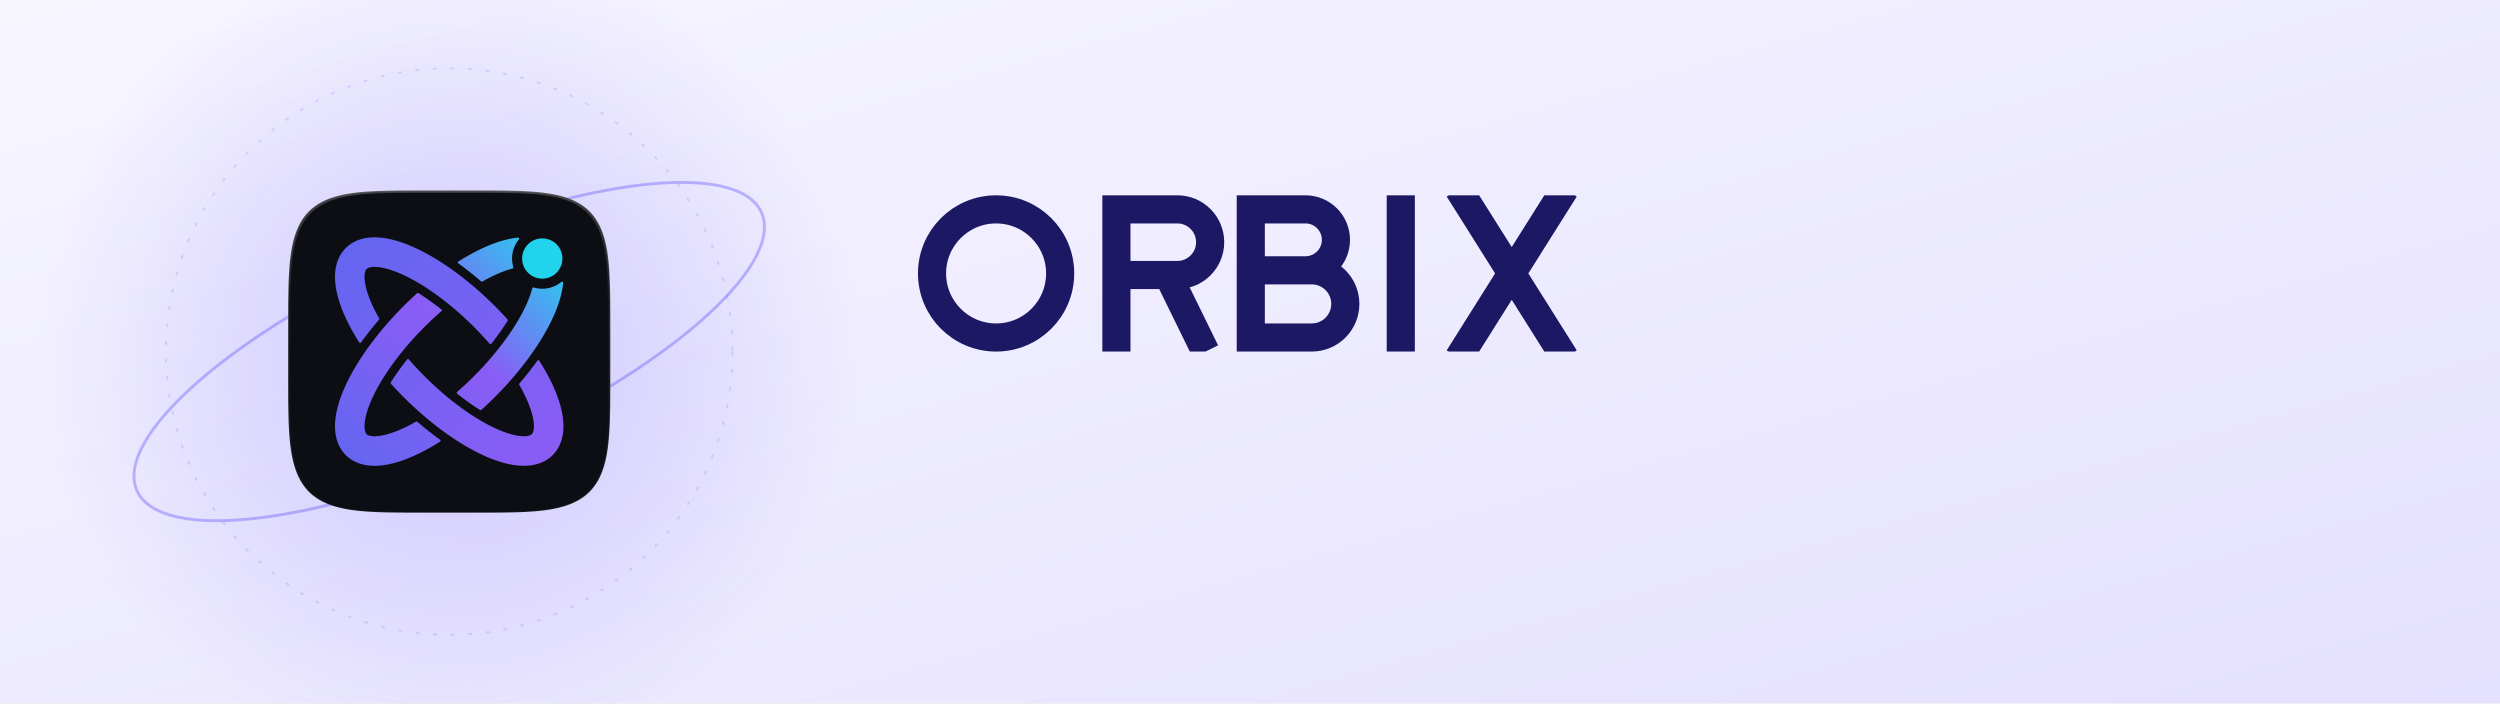
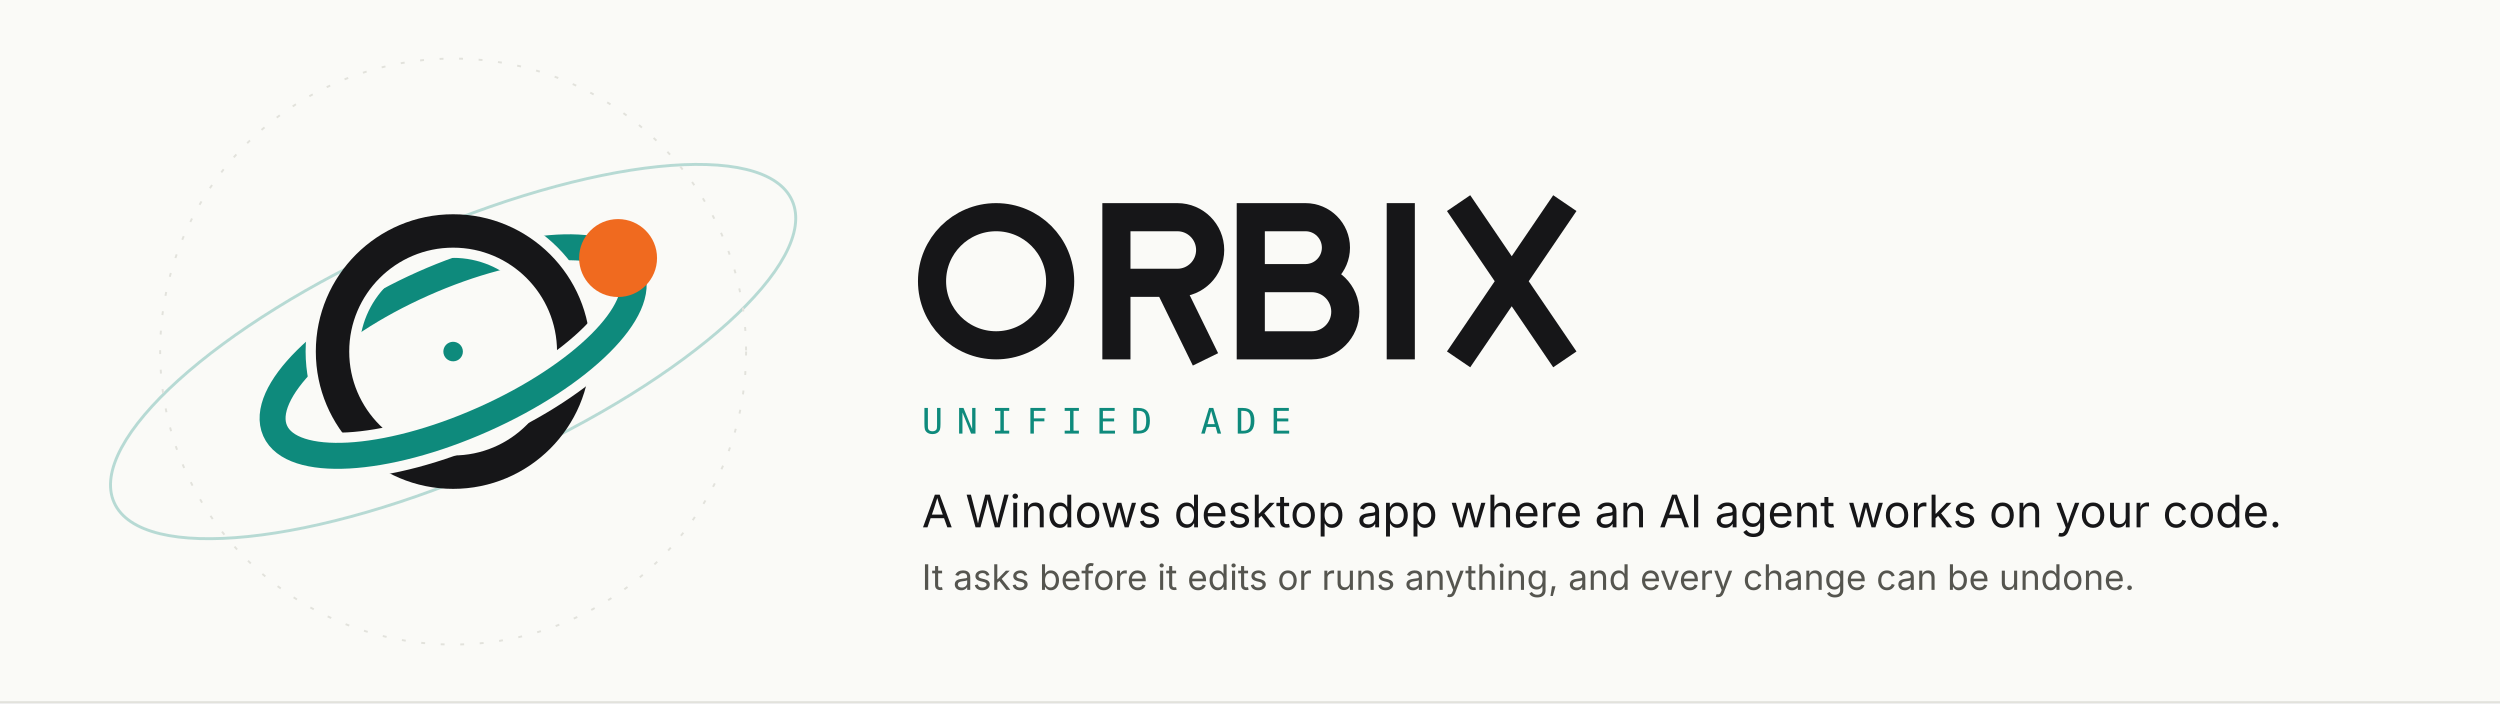
<svg xmlns="http://www.w3.org/2000/svg" width="1280" height="360" viewBox="0 0 1280 360" role="img" aria-label="ORBIX - Unified ADE. A Windows desktop app where an AI agent works on your code and asks before it changes anything.">
-   <defs>
-     <linearGradient id="bg" x1="0" y1="0" x2="1" y2="1">
-       <stop offset="0" stop-color="#f7f6ff" />
-       <stop offset="1" stop-color="#e4e0ff" />
-     </linearGradient>
-     <radialGradient id="glow">
-       <stop offset="0" stop-color="#6a5af9" stop-opacity="0.28" />
-       <stop offset="1" stop-color="#6a5af9" stop-opacity="0" />
-     </radialGradient>
-   </defs>
-   <rect width="1280" height="360" fill="url(#bg)" />
-   <circle cx="230" cy="180" r="210" fill="url(#glow)">
-     <animate attributeName="opacity" values=".65;1;.65" dur="6s" repeatCount="indefinite" />
-   </circle>
-   <g transform="translate(230 180)" fill="none">
-     <ellipse rx="175" ry="54" transform="rotate(-24)" stroke="#6a5af9" stroke-opacity=".4" stroke-width="1.5" />
-     <ellipse rx="145" ry="145" stroke="#6a5af9" stroke-opacity=".18" stroke-dasharray="2 7" />
+   <rect width="1280" height="360" fill="#FAFAF7" />
+   <path d="M0 359.5H1280" stroke="#E2E2DC" />
+   <g transform="translate(232 180)" fill="none">
    <g transform="rotate(-24)">
-       <circle r="6" fill="#35aee6">
-         <animateMotion dur="16s" repeatCount="indefinite" path="M-175 0A175 54 0 1 0 175 0A175 54 0 1 0 -175 0" />
+       <path d="M-190 0A190 62 0 1 0 190 0A190 62 0 1 0 -190 0" stroke="#0E8A7C" stroke-opacity=".28" stroke-width="1.5" />
+       <circle r="5" fill="#0E8A7C" stroke="none">
+         <animateMotion dur="18s" repeatCount="indefinite" path="M-190 0A190 62 0 1 0 190 0A190 62 0 1 0 -190 0" />
      </circle>
    </g>
+     <circle r="150" stroke="#E2E2DC" stroke-dasharray="2 8" />
  </g>
-   <svg x="142" y="92" width="176" height="176" viewBox="0 0 512 512">
+   <g transform="translate(232 180) scale(9.5) translate(-12 -12)">
    <defs>
-       <linearGradient id="bmg1" gradientUnits="userSpaceOnUse" x1="96" y1="96" x2="416" y2="416">
-         <stop offset="0" stop-color="#6366f1" />
-         <stop offset="1" stop-color="#8b5cf6" />
-       </linearGradient>
-       <linearGradient id="bmg2" gradientUnits="userSpaceOnUse" x1="416" y1="96" x2="96" y2="416">
-         <stop offset="0" stop-color="#8b5cf6" />
-         <stop offset="1" stop-color="#6366f1" />
-       </linearGradient>
-       <linearGradient id="bmg3" gradientUnits="userSpaceOnUse" x1="96" y1="416" x2="416" y2="96">
-         <stop offset="0" stop-color="#6366f1" />
-         <stop offset="0.55" stop-color="#8b5cf6" />
-         <stop offset="1" stop-color="#22d3ee" />
-       </linearGradient>
-       <linearGradient id="bmhl" x1="0" y1="0" x2="0" y2="1">
-         <stop offset="0" stop-color="#fff" stop-opacity=".22" />
-         <stop offset=".35" stop-color="#fff" stop-opacity=".04" />
-         <stop offset="1" stop-color="#fff" stop-opacity="0" />
-       </linearGradient>
-       <linearGradient id="bmedge" x1="0" y1="0" x2="0" y2="1">
-         <stop offset="0" stop-color="#fff" stop-opacity=".28" />
-         <stop offset="1" stop-color="#fff" stop-opacity=".07" />
-       </linearGradient>
+       <clipPath id="m8b">
+         <rect x="-8" y="-20" width="40" height="20" transform="rotate(-24 12 12) translate(0 12)" />
+       </clipPath>
+       <clipPath id="m8f">
+         <rect x="-8" y="0" width="40" height="20" transform="rotate(-24 12 12) translate(0 12)" />
+       </clipPath>
+       <mask id="m8om" maskUnits="userSpaceOnUse" x="-2" y="-2" width="28" height="28">
+         <rect x="-2" y="-2" width="28" height="28" fill="#fff" />
+         <g clip-path="url(#m8b)">
+           <circle cx="12" cy="12" r="6.5" fill="none" stroke="#000" stroke-width="2.9" />
+         </g>
+       </mask>
+       <mask id="m8rm" maskUnits="userSpaceOnUse" x="-2" y="-2" width="28" height="28">
+         <rect x="-2" y="-2" width="28" height="28" fill="#fff" />
+         <g clip-path="url(#m8f)">
+           <ellipse cx="12" cy="12" rx="10.5" ry="4" transform="rotate(-24 12 12)" fill="none" stroke="#000" stroke-width="2.5" />
+         </g>
+       </mask>
    </defs>
-     <path d="M496 256L495.97 311.9L495.87 329.74L495.7 342.71L495.47 353.25L495.18 362.29L494.81 370.27L494.38 377.47L493.89 384.05L493.33 390.12L492.69 395.77L492 401.06L491.23 406.04L490.4 410.74L489.49 415.2L488.52 419.44L487.47 423.47L486.36 427.32L485.17 431L483.91 434.52L482.58 437.89L481.17 441.12L479.69 444.22L478.13 447.19L476.49 450.04L474.78 452.78L472.98 455.42L471.09 457.94L469.13 460.37L467.07 462.7L464.93 464.93L462.7 467.07L460.37 469.13L457.94 471.09L455.42 472.98L452.78 474.78L450.04 476.49L447.19 478.13L444.22 479.69L441.12 481.17L437.89 482.58L434.52 483.91L431 485.17L427.32 486.36L423.47 487.47L419.44 488.52L415.2 489.49L410.74 490.4L406.04 491.23L401.06 492L395.77 492.69L390.12 493.33L384.05 493.89L377.47 494.38L370.27 494.81L362.29 495.18L353.25 495.47L342.71 495.7L329.74 495.87L311.9 495.97L256 496L200.1 495.97L182.26 495.87L169.29 495.7L158.75 495.47L149.71 495.18L141.73 494.81L134.53 494.38L127.95 493.89L121.88 493.33L116.23 492.69L110.94 492L105.96 491.23L101.26 490.4L96.8 489.49L92.56 488.52L88.53 487.47L84.68 486.36L81 485.17L77.48 483.91L74.11 482.58L70.88 481.17L67.78 479.69L64.81 478.13L61.96 476.49L59.22 474.78L56.58 472.98L54.06 471.09L51.63 469.13L49.3 467.07L47.07 464.93L44.93 462.7L42.87 460.37L40.91 457.94L39.02 455.42L37.22 452.78L35.51 450.04L33.87 447.19L32.31 444.22L30.83 441.12L29.42 437.89L28.09 434.52L26.83 431L25.64 427.32L24.53 423.47L23.48 419.44L22.51 415.2L21.6 410.74L20.77 406.04L20 401.06L19.31 395.77L18.67 390.12L18.11 384.05L17.62 377.47L17.19 370.27L16.82 362.29L16.53 353.25L16.3 342.71L16.13 329.74L16.03 311.9L16 256L16.03 200.1L16.13 182.26L16.3 169.29L16.53 158.75L16.82 149.71L17.19 141.73L17.62 134.53L18.11 127.95L18.67 121.88L19.31 116.23L20 110.94L20.77 105.96L21.6 101.26L22.51 96.8L23.48 92.56L24.53 88.53L25.64 84.68L26.83 81L28.09 77.48L29.42 74.11L30.83 70.88L32.31 67.78L33.87 64.81L35.51 61.96L37.22 59.22L39.02 56.58L40.91 54.06L42.87 51.63L44.93 49.3L47.07 47.07L49.3 44.93L51.63 42.87L54.06 40.91L56.58 39.02L59.22 37.22L61.96 35.51L64.81 33.87L67.78 32.31L70.88 30.83L74.11 29.42L77.48 28.09L81 26.83L84.68 25.64L88.53 24.53L92.56 23.48L96.8 22.51L101.26 21.6L105.96 20.77L110.94 20L116.23 19.31L121.88 18.67L127.95 18.11L134.53 17.62L141.73 17.19L149.71 16.82L158.75 16.53L169.29 16.3L182.26 16.13L200.1 16.03L256 16L311.9 16.03L329.74 16.13L342.71 16.3L353.25 16.53L362.29 16.82L370.27 17.19L377.47 17.62L384.05 18.11L390.12 18.67L395.77 19.31L401.06 20L406.04 20.77L410.74 21.6L415.2 22.51L419.44 23.48L423.47 24.53L427.32 25.64L431 26.83L434.52 28.09L437.89 29.42L441.12 30.83L444.22 32.31L447.19 33.87L450.04 35.51L452.78 37.22L455.42 39.02L457.94 40.91L460.37 42.87L462.7 44.93L464.93 47.07L467.07 49.3L469.13 51.63L471.09 54.06L472.98 56.58L474.78 59.22L476.49 61.96L478.13 64.81L479.69 67.78L481.17 70.88L482.58 74.11L483.91 77.48L485.17 81L486.36 84.68L487.47 88.53L488.52 92.56L489.49 96.8L490.4 101.26L491.23 105.96L492 110.94L492.69 116.23L493.33 121.88L493.89 127.95L494.38 134.53L494.81 141.73L495.18 149.71L495.47 158.75L495.7 169.29L495.87 182.26L495.97 200.1Z" fill="#0d0e14" />
-     <path d="M494 256L493.97 311.43L493.87 329.13L493.71 341.99L493.48 352.44L493.18 361.4L492.82 369.32L492.4 376.46L491.91 382.98L491.35 389L490.72 394.6L490.03 399.85L489.27 404.79L488.44 409.45L487.55 413.87L486.58 418.07L485.55 422.07L484.44 425.89L483.26 429.54L482.01 433.03L480.69 436.37L479.3 439.57L477.83 442.65L476.28 445.6L474.66 448.43L472.95 451.14L471.17 453.75L469.3 456.26L467.35 458.67L465.32 460.98L463.19 463.19L460.98 465.32L458.67 467.35L456.26 469.3L453.75 471.17L451.14 472.95L448.43 474.66L445.6 476.28L442.65 477.83L439.57 479.3L436.37 480.69L433.03 482.01L429.54 483.26L425.89 484.44L422.07 485.55L418.07 486.58L413.87 487.55L409.45 488.44L404.79 489.27L399.85 490.03L394.6 490.72L389 491.35L382.98 491.91L376.46 492.4L369.32 492.82L361.4 493.18L352.44 493.48L341.99 493.71L329.13 493.87L311.43 493.97L256 494L200.57 493.97L182.87 493.87L170.01 493.71L159.56 493.48L150.6 493.18L142.68 492.82L135.54 492.4L129.02 491.91L123 491.35L117.4 490.72L112.15 490.03L107.21 489.27L102.55 488.44L98.13 487.55L93.93 486.58L89.93 485.55L86.11 484.44L82.46 483.26L78.97 482.01L75.63 480.69L72.43 479.3L69.35 477.83L66.4 476.28L63.57 474.66L60.86 472.95L58.25 471.17L55.74 469.3L53.33 467.35L51.02 465.32L48.81 463.19L46.68 460.98L44.65 458.67L42.7 456.26L40.83 453.75L39.05 451.14L37.34 448.43L35.72 445.6L34.17 442.65L32.7 439.57L31.31 436.37L29.99 433.03L28.74 429.54L27.56 425.89L26.45 422.07L25.42 418.07L24.45 413.87L23.56 409.45L22.73 404.79L21.97 399.85L21.28 394.6L20.65 389L20.09 382.98L19.6 376.46L19.18 369.32L18.82 361.4L18.52 352.44L18.29 341.99L18.13 329.13L18.03 311.43L18 256L18.03 200.57L18.13 182.87L18.29 170.01L18.52 159.56L18.82 150.6L19.18 142.68L19.6 135.54L20.09 129.02L20.65 123L21.28 117.4L21.97 112.15L22.73 107.21L23.56 102.55L24.45 98.13L25.42 93.93L26.45 89.93L27.56 86.11L28.74 82.46L29.99 78.97L31.31 75.63L32.7 72.43L34.17 69.35L35.72 66.4L37.34 63.57L39.05 60.86L40.83 58.25L42.7 55.74L44.65 53.33L46.68 51.02L48.81 48.81L51.02 46.68L53.33 44.65L55.74 42.7L58.25 40.83L60.86 39.05L63.57 37.34L66.4 35.72L69.35 34.17L72.43 32.7L75.63 31.31L78.97 29.99L82.46 28.74L86.11 27.56L89.93 26.45L93.93 25.42L98.13 24.45L102.55 23.56L107.21 22.73L112.15 21.97L117.4 21.28L123 20.65L129.02 20.09L135.54 19.6L142.68 19.18L150.6 18.82L159.56 18.52L170.01 18.29L182.87 18.13L200.57 18.03L256 18L311.43 18.03L329.13 18.13L341.99 18.29L352.44 18.52L361.4 18.82L369.32 19.18L376.46 19.6L382.98 20.09L389 20.65L394.6 21.28L399.85 21.97L404.79 22.73L409.45 23.56L413.87 24.45L418.07 25.42L422.07 26.45L425.89 27.56L429.54 28.74L433.03 29.99L436.37 31.31L439.57 32.7L442.65 34.17L445.6 35.72L448.43 37.34L451.14 39.05L453.75 40.83L456.26 42.7L458.67 44.65L460.98 46.68L463.19 48.81L465.32 51.02L467.35 53.33L469.3 55.74L471.17 58.25L472.95 60.86L474.66 63.57L476.28 66.4L477.83 69.35L479.3 72.43L480.69 75.63L482.01 78.97L483.26 82.46L484.44 86.11L485.55 89.93L486.58 93.93L487.55 98.13L488.44 102.55L489.27 107.21L490.03 112.15L490.72 117.4L491.35 123L491.91 129.02L492.4 135.54L492.82 142.68L493.18 150.6L493.48 159.56L493.71 170.01L493.87 182.87L493.97 200.57Z" fill="none" stroke="url(#bmhl)" stroke-width="3" />
-     <path d="M496 256L495.97 311.9L495.87 329.74L495.7 342.71L495.47 353.25L495.18 362.29L494.81 370.27L494.38 377.47L493.89 384.05L493.33 390.12L492.69 395.77L492 401.06L491.23 406.04L490.4 410.74L489.49 415.2L488.52 419.44L487.47 423.47L486.36 427.32L485.17 431L483.91 434.52L482.58 437.89L481.17 441.12L479.69 444.22L478.13 447.19L476.49 450.04L474.78 452.78L472.98 455.42L471.09 457.94L469.13 460.37L467.07 462.7L464.93 464.93L462.7 467.07L460.37 469.13L457.94 471.09L455.42 472.98L452.78 474.78L450.04 476.49L447.19 478.13L444.22 479.69L441.12 481.17L437.89 482.58L434.52 483.91L431 485.17L427.32 486.36L423.47 487.47L419.44 488.52L415.2 489.49L410.74 490.4L406.04 491.23L401.06 492L395.77 492.69L390.12 493.33L384.05 493.89L377.47 494.38L370.27 494.81L362.29 495.18L353.25 495.47L342.71 495.7L329.74 495.87L311.9 495.97L256 496L200.1 495.97L182.26 495.87L169.29 495.7L158.75 495.47L149.71 495.18L141.73 494.81L134.53 494.38L127.95 493.89L121.88 493.33L116.23 492.69L110.94 492L105.96 491.23L101.26 490.4L96.8 489.49L92.56 488.52L88.53 487.47L84.68 486.36L81 485.17L77.48 483.91L74.11 482.58L70.88 481.17L67.78 479.69L64.81 478.13L61.96 476.49L59.22 474.78L56.58 472.98L54.06 471.09L51.63 469.13L49.3 467.07L47.07 464.93L44.93 462.7L42.87 460.37L40.91 457.94L39.02 455.42L37.22 452.78L35.51 450.04L33.87 447.19L32.31 444.22L30.83 441.12L29.42 437.89L28.09 434.52L26.83 431L25.64 427.32L24.53 423.47L23.48 419.44L22.51 415.2L21.6 410.74L20.77 406.04L20 401.06L19.31 395.77L18.67 390.12L18.11 384.05L17.62 377.47L17.19 370.27L16.82 362.29L16.53 353.25L16.3 342.71L16.13 329.74L16.03 311.9L16 256L16.03 200.1L16.13 182.26L16.3 169.29L16.53 158.75L16.82 149.71L17.19 141.73L17.62 134.53L18.11 127.95L18.67 121.88L19.31 116.23L20 110.94L20.77 105.96L21.6 101.26L22.51 96.8L23.48 92.56L24.53 88.53L25.64 84.68L26.83 81L28.09 77.48L29.42 74.11L30.83 70.88L32.31 67.78L33.87 64.81L35.51 61.96L37.22 59.22L39.02 56.58L40.91 54.06L42.87 51.63L44.93 49.3L47.07 47.07L49.3 44.93L51.63 42.87L54.06 40.91L56.58 39.02L59.22 37.22L61.96 35.51L64.81 33.87L67.78 32.31L70.88 30.83L74.11 29.42L77.48 28.09L81 26.83L84.68 25.64L88.53 24.53L92.56 23.48L96.8 22.51L101.26 21.6L105.96 20.77L110.94 20L116.23 19.31L121.88 18.67L127.95 18.11L134.53 17.62L141.73 17.19L149.71 16.82L158.75 16.53L169.29 16.3L182.26 16.13L200.1 16.03L256 16L311.9 16.03L329.74 16.13L342.71 16.3L353.25 16.53L362.29 16.82L370.27 17.19L377.47 17.62L384.05 18.11L390.12 18.67L395.77 19.31L401.06 20L406.04 20.77L410.74 21.6L415.2 22.51L419.44 23.48L423.47 24.53L427.32 25.64L431 26.83L434.52 28.09L437.89 29.42L441.12 30.83L444.22 32.31L447.19 33.87L450.04 35.51L452.78 37.22L455.42 39.02L457.94 40.91L460.37 42.87L462.7 44.93L464.93 47.07L467.07 49.3L469.13 51.63L471.09 54.06L472.98 56.58L474.78 59.22L476.49 61.96L478.13 64.81L479.69 67.78L481.17 70.88L482.58 74.11L483.91 77.48L485.17 81L486.36 84.68L487.47 88.53L488.52 92.56L489.49 96.8L490.4 101.26L491.23 105.96L492 110.94L492.69 116.23L493.33 121.88L493.89 127.95L494.38 134.53L494.81 141.73L495.18 149.71L495.47 158.75L495.7 169.29L495.87 182.26L495.97 200.1Z" fill="none" stroke="url(#bmedge)" stroke-width="2" />
-     <path d="M168.92 301.93L168.73 302.36L168.67 302.83L168.76 303.3L168.98 303.72L175.11 310.42L181.26 316.9L187.5 323.26L194.46 330.12L200.9 336.25L206.15 341.1L212.05 346.39L217.38 351.05L222.73 355.58L228.75 360.54L234.15 364.85L239.56 369.06L244.99 373.14L250.43 377.11L255.87 380.95L261.3 384.66L266.08 387.82L271.49 391.28L276.85 394.57L281.59 397.39L286.89 400.4L292.2 403.3L296.87 405.73L302.06 408.3L306.67 410.47L311.78 412.74L316.32 414.64L321.33 416.6L325.72 418.19L330.16 419.67L334.48 420.99L338.76 422.17L343 423.21L347.2 424.09L351.26 424.81L355.38 425.39L359 425.78L362.93 426.04L366.52 426.14L370.37 426.08L373.77 425.88L377.3 425.51L380.65 424.99L383.97 424.31L387.06 423.5L390.28 422.48L393.13 421.39L396.24 420L399.07 418.52L401.74 416.92L404.37 415.11L406.83 413.18L408.99 411.27L411.05 409.23L413.18 406.83L415.11 404.37L416.92 401.73L418.52 399.07L420 396.24L421.26 393.45L422.48 390.28L423.35 387.59L424.17 384.52L424.78 381.76L425.3 378.81L425.71 375.62L425.96 372.64L426.12 369.24L426.13 365.81L426.02 362.49L425.78 359L425.41 355.49L424.91 351.85L424.3 348.29L423.58 344.71L422.63 340.58L421.66 336.84L420.6 333.16L419.27 328.91L417.97 325.1L416.36 320.7L414.64 316.32L413.02 312.42L411.04 307.91L408.93 303.37L406.69 298.79L404.02 293.57L401.51 288.88L398.54 283.6L394.57 276.85L390.07 269.57L389.76 269.22L389.23 268.91L388.77 268.83L388.3 268.89L387.87 269.07L387.52 269.38L382.02 276.85L376.15 284.51L368.42 294.16L360.5 303.56L360.26 303.94L360.13 304.38L360.13 304.83L360.26 305.27L364.76 313.45L366.78 317.36L368.95 321.76L371.89 328.17L374.46 334.34L376.82 340.71L377.9 344L378.86 347.17L379.69 350.22L380.39 353.15L380.97 355.94L381.43 358.6L381.77 361.1L382.02 363.78L382.13 366.23L382.11 368.73L381.96 370.93L381.69 372.83L381.3 374.6L380.76 376.25L380.19 377.46L379.59 378.4L378.88 379.18L378 379.87L376.91 380.47L375.5 381.03L373.95 381.46L372.25 381.79L370.71 381.98L369 382.1L365.35 382.1L361.46 381.81L357.11 381.18L352.33 380.2L347.62 378.99L342.61 377.45L337.33 375.6L331.8 373.44L326.59 371.19L320.67 368.42L315.14 365.64L308.9 362.3L303.11 359L296.64 355.11L290.67 351.33L284.64 347.33L278.55 343.12L272.44 338.71L266.3 334.11L260.15 329.32L254.01 324.37L247.9 319.25L241.81 313.98L235.77 308.57L229.8 303.03L223.89 297.37L218.65 292.19L213.49 286.93L208.41 281.61L201.8 274.42L195.77 267.61L195.54 267.4L195.14 267.17L194.68 267.07L194.22 267.1L193.78 267.27L193.41 267.55L186.86 275.98L182.04 282.51L177.44 289L173.1 295.42ZM117.4 235.11L122.12 242.67L122.49 242.96L122.77 243.09L123.23 243.17L123.85 243.06L124.25 242.84L124.48 242.62L129.98 235.15L135.85 227.49L143.58 217.84L151.5 208.44L151.74 208.06L151.87 207.62L151.87 207.17L151.74 206.73L147.24 198.55L145.22 194.64L143.05 190.24L140.11 183.83L137.54 177.66L135.18 171.29L134.1 168L133.14 164.83L132.31 161.78L131.61 158.85L131.03 156.06L130.57 153.4L130.23 150.9L129.98 148.22L129.87 145.77L129.89 143.27L130.04 141.07L130.31 139.17L130.7 137.4L131.24 135.75L131.81 134.54L132.41 133.6L133.12 132.82L134 132.13L135.09 131.53L136.5 130.97L138.05 130.54L139.75 130.21L141.29 130.02L143 129.9L146.65 129.9L150.54 130.19L154.89 130.82L159.67 131.8L164.38 133.01L169.39 134.55L174.67 136.4L180.2 138.56L185.41 140.81L191.33 143.58L196.86 146.36L203.1 149.7L208.89 153L215.36 156.89L221.33 160.67L227.36 164.67L233.45 168.88L239.56 173.29L245.7 177.89L251.85 182.68L257.99 187.63L264.1 192.75L270.19 198.02L276.23 203.43L282.2 208.97L288.11 214.63L293.35 219.81L298.51 225.07L303.59 230.39L310.2 237.58L316.23 244.39L316.46 244.6L316.86 244.83L317.32 244.93L317.78 244.9L318.22 244.73L318.59 244.45L323.32 238.41L327.8 232.46L333.33 224.77L338.52 217.16L343.08 210.07L343.27 209.64L343.31 209.01L343.18 208.55L342.92 208.15L334.43 198.96L326.41 190.66L318.79 183.1L311.1 175.75L303.91 169.14L296.61 162.68L289.27 156.42L281.87 150.35L274.44 144.48L266.97 138.83L259.53 133.44L252.06 128.25L244.6 123.32L237.81 119.04L230.45 114.64L223.12 110.49L216.45 106.95L209.28 103.38L202.79 100.38L196.32 97.62L189.41 94.93L183.16 92.75L176.99 90.85L170.9 89.24L164.9 87.93L159.45 86.99L153.7 86.29L148.36 85.93L143.18 85.87L140.5 85.97L138.07 86.13L135.43 86.4L133.19 86.7L130.79 87.11L128.22 87.65L125.84 88.25L123.66 88.88L121.19 89.71L119.07 90.52L116.79 91.51L114.73 92.51L112.72 93.6L110.75 94.77L108.83 96.03L106.96 97.39L105.17 98.82L103.43 100.34L101.76 101.94L100.17 103.62L98.66 105.35L97.24 107.16L95.9 109.03L94.64 110.96L93.48 112.92L92.4 114.94L91.42 116.99L90.4 119.39L89.59 121.52L88.82 123.87L88.1 126.38L87.53 128.76L87.01 131.34L86.62 133.74L86.29 136.38L86.08 138.8L85.92 141.47L85.86 143.91L85.88 146.63L85.98 149.51L86.41 154.87L87.19 160.74L88.29 166.69L89.7 172.72L91.56 179.37L93.59 185.65L96.1 192.5L98.71 198.94L101.83 205.98L105.28 213.16L109.03 220.41L113.07 227.74Z" fill="url(#bmg1)" fill-rule="evenodd" />
-     <path d="M267.61 316.23L267.23 316.72L267.07 317.32L267.14 317.93L267.44 318.47L273 322.86L281.32 329.11L290.17 335.37L296 339.28L301.76 342.98L302.21 343.23L302.83 343.33L303.3 343.24L303.85 342.92L308.49 338.68L313.68 333.82L322.63 325.13L331.36 316.26L336.28 311.07L341.67 305.22L346.42 299.93L351.05 294.62L356.12 288.63L360.54 283.25L364.85 277.85L369.06 272.44L373.17 266.97L377.13 261.54L381.42 255.45L385.11 250.02L388.7 244.56L392.12 239.16L395.41 233.77L398.52 228.45L401.53 223.07L404.37 217.77L407.05 212.5L409.57 207.27L411.93 202.09L414.12 196.96L416.14 191.87L418 186.83L419.84 181.3L421.32 176.38L422.61 171.51L423.71 166.69L424.81 160.74L425.54 155.33L425.72 153.29L425.54 152.7L425.26 152.32L424.89 152.05L424.45 151.89L423.99 151.86L423.54 151.97L423.13 152.2L420.79 153.99L418.37 155.61L417.08 156.38L414.48 157.77L411.8 158.99L409.05 160.02L406.23 160.88L403.36 161.54L400.45 162.02L397.55 162.31L396.05 162.38L393.13 162.38L390.2 162.19L387.28 161.81L384.39 161.23L381.39 160.46L380.76 160.54L380.34 160.76L380.1 160.97L379.76 161.51L378.47 166.17L376.98 170.81L375.6 174.67L374.06 178.67L372.12 183.3L370.22 187.54L367.89 192.43L365.64 196.86L362.93 201.96L360.35 206.56L357.27 211.82L354.37 216.55L350.94 221.93L347.74 226.76L343.98 232.23L340.5 237.11L336.43 242.63L332.69 247.55L328.35 253.08L324.37 257.99L319.77 263.49L315.57 268.37L311.29 273.21L306.92 278.03L301.91 283.39L297.37 288.11L292.77 292.77L287.52 297.94L282.8 302.47L277.43 307.47L272.61 311.83ZM276.21 117.81L269.33 122.12L269.04 122.49L268.91 122.77L268.83 123.23L268.94 123.85L269.07 124.13L269.38 124.48L278.19 130.99L286.6 137.49L294.9 144.19L303.68 151.59L304.08 151.8L304.38 151.87L304.83 151.87L305.13 151.8L311.75 148.15L317.36 145.22L322.84 142.54L328.69 139.88L333.83 137.74L338.79 135.86L344.91 133.81L350.49 132.24L350.78 132.1L351.14 131.79L351.46 131.24L351.54 130.61L350.77 127.61L350.19 124.72L349.81 121.8L349.62 118.87L349.62 115.92L349.81 113.01L350.19 110.09L350.46 108.62L351.12 105.77L351.98 102.95L352.48 101.54L353.6 98.85L354.91 96.18L356.39 93.63L358.01 91.21L359.97 88.61L360.14 88.01L360.11 87.55L360.02 87.25L359.68 86.74L359.3 86.46L358.86 86.3L358.4 86.28L355.38 86.61L351.85 87.1L348.29 87.7L344.71 88.42L338.76 89.83L332.63 91.56L326.42 93.57L320.07 95.88L314.34 98.17L307.97 100.94L302.06 103.7L295.51 106.97L288.93 110.47L282.88 113.87ZM208.44 360.5L208.06 360.26L207.62 360.13L207.17 360.13L206.73 360.26L198.55 364.76L190.79 368.69L187.01 370.47L183.31 372.12L179.69 373.64L175.67 375.23L169.87 377.3L163.95 379.11L158.44 380.48L155.67 381.04L153.03 381.48L150.55 381.8L147.91 382.04L145.48 382.14L143.01 382.1L140.84 381.93L138.97 381.66L137.25 381.26L135.62 380.71L134.45 380.14L133.48 379.5L132.72 378.78L132.04 377.87L131.43 376.71L130.92 375.36L130.5 373.77L130.18 372.04L130 370.48L129.89 368.74L129.91 365.04L130.23 361.11L130.89 356.72L131.89 351.92L133.14 347.17L134.7 342.14L136.58 336.83L138.78 331.29L141.05 326.06L143.84 320.12L146.65 314.57L150.02 308.33L153.34 302.53L156.89 296.64L160.67 290.67L164.67 284.64L168.88 278.55L173.29 272.44L177.89 266.3L182.68 260.15L187.63 254.01L192.75 247.9L198.02 241.81L203.43 235.77L208.97 229.8L214.63 223.89L219.81 218.65L225.07 213.49L230.39 208.41L237.58 201.8L244.39 195.77L244.69 195.42L244.83 195.14L244.93 194.68L244.9 194.22L244.73 193.78L244.45 193.41L239 189.14L233.05 184.64L225.95 179.5L218.32 174.26L210.07 168.92L209.64 168.73L209.17 168.67L208.7 168.76L208.15 169.08L200.28 176.33L191.93 184.34L183.74 192.54L176.94 199.63L169.74 207.43L163.26 214.72L156.98 222.06L150.89 229.45L145.01 236.89L139.34 244.35L133.92 251.79L128.72 259.26L123.76 266.72L119.07 274.15L115.01 280.92L110.86 288.22L107.29 294.89L103.7 302.06L100.65 308.62L97.64 315.62L95.17 321.96L92.94 328.29L91.01 334.48L89.37 340.58L88.04 346.51L87.01 352.44L86.33 357.84L86.09 360.75L85.93 363.51L85.87 368.66L85.95 371.1L86.12 373.76L86.65 378.43L87.18 381.58L87.82 384.52L88.65 387.59L89.52 390.28L90.61 393.13L91.75 395.73L93.04 398.28L94.47 400.77L96.03 403.17L97.74 405.49L99.57 407.71L101.53 409.83L103.43 411.66L105.61 413.55L107.89 415.3L110.27 416.92L112.72 418.4L115.24 419.75L117.83 420.95L120.65 422.09L123.33 423.02L126.39 423.9L129.32 424.59L132.45 425.18L135.43 425.6L138.79 425.92L142.05 426.1L145.47 426.14L148.93 426.05L152.41 425.83L155.92 425.48L159.45 425.01L163.71 424.3L168.5 423.32L173.33 422.15L178.22 420.79L183.16 419.25L188.16 417.52L193.77 415.41L198.94 413.29L204.09 411.03L209.88 408.33L215.18 405.7L221.12 402.59L227.11 399.28L233.14 395.78L241.22 390.83L242.55 389.98L242.88 389.64L243.13 389.07L243.16 388.61L243 388.01L242.62 387.52L233.81 381.01L225.4 374.51L217.1 367.81Z" fill="url(#bmg3)" fill-rule="evenodd" />
-     <circle cx="394.59" cy="117.41" r="30" fill="#22d3ee" />
-   </svg>
-   <g transform="translate(470 100) scale(.8)" color="#1c1863">
-     <clipPath id="bwc">
-       <rect x="-4" y="0" width="440" height="100" />
-     </clipPath>
-     <g transform="translate(0 0) scale(1)" clip-path="url(#bwc)">
-       <g transform="translate(0 0)">
-         <circle cx="50" cy="50" r="41" fill="none" stroke="currentColor" stroke-width="18" />
-       </g>
-       <g transform="translate(118 0)">
-         <path d="M9 0V100M9 9H48A21 21 0 0 1 48 51H9M42 51L66 100" fill="none" stroke="currentColor" stroke-width="18" stroke-linejoin="miter" />
-       </g>
-       <g transform="translate(204 0)">
-         <path d="M9 0V100M9 9H44A19.5 19.5 0 0 1 44 48H9M9 48H48A21.5 21.5 0 0 1 48 91H9" fill="none" stroke="currentColor" stroke-width="18" stroke-linejoin="miter" />
-       </g>
-       <g transform="translate(300 0)">
-         <path d="M9 0V100" fill="none" stroke="currentColor" stroke-width="18" />
-       </g>
-       <g transform="translate(338 0)">
-         <path d="M8 -4L76 104M76 -4L8 104" fill="none" stroke="currentColor" stroke-width="18" />
-       </g>
+     <g mask="url(#m8rm)">
+       <circle cx="12" cy="12" r="6.5" fill="none" stroke="#161618" stroke-width="1.8" />
+     </g>
+     <g mask="url(#m8om)">
+       <ellipse cx="12" cy="12" rx="10.5" ry="4" transform="rotate(-24 12 12)" fill="none" stroke="#0E8A7C" stroke-width="1.4" />
+     </g>
+     <circle cx="20.89" cy="6.96" r="2.1" fill="#F06A1F" />
+   </g>
+   <g transform="translate(470 104) scale(.8)">
+     <g fill="none" stroke="#161618" stroke-width="18">
+       <circle cx="50" cy="50" r="41" />
+       <path transform="translate(118 0)" d="M9 0V100M9 9H48A21 21 0 0 1 48 51H9M42 51L66 100" />
+       <path transform="translate(204 0)" d="M9 0V100M9 9H44A19.5 19.5 0 0 1 44 48H9M9 48H48A21.5 21.5 0 0 1 48 91H9" />
+       <path transform="translate(300 0)" d="M9 0V100" />
+       <path transform="translate(338 0)" d="M8 0L76 100M76 0L8 100" stroke-linecap="butt" />
    </g>
  </g>
-   <g font-family="'Segoe UI','Inter',-apple-system,'Helvetica Neue',Arial,sans-serif">
-     <text x="474" y="218" font-size="21" font-weight="600" letter-spacing="9" fill="#2a7fb0" opacity="0">UNIFIED ADE<animate attributeName="opacity" values="0;0;1;1" keyTimes="0;.5;.7;1" dur="2.6s" fill="freeze" />
-     </text>
-     <text x="474" y="268" font-size="22" fill="#1c1863" opacity="0">A Windows desktop app where an AI agent works on your code.<animate attributeName="opacity" values="0;0;1;1" keyTimes="0;.6;.8;1" dur="3s" fill="freeze" />
-     </text>
-     <text x="474" y="298" font-size="17" fill="#4a4780" opacity="0">It asks before it edits or runs anything, and every change can be undone.<animate attributeName="opacity" values="0;0;1;1" keyTimes="0;.7;.9;1" dur="3.2s" fill="freeze" />
-     </text>
+   <g font-family="'Segoe UI Variable Display','Segoe UI',Inter,-apple-system,'Helvetica Neue',Arial,sans-serif">
+     <text x="472" y="222" font-family="'Cascadia Mono','JetBrains Mono',Consolas,ui-monospace,monospace" font-size="18" letter-spacing="7" fill="#0E8A7C">UNIFIED ADE</text>
+     <text x="472" y="270" font-size="23" fill="#161618">A Windows desktop app where an AI agent works on your code.</text>
+     <text x="472" y="302" font-size="18" fill="#55554F">It asks before it edits or runs anything, and every change can be undone.</text>
  </g>
</svg>
